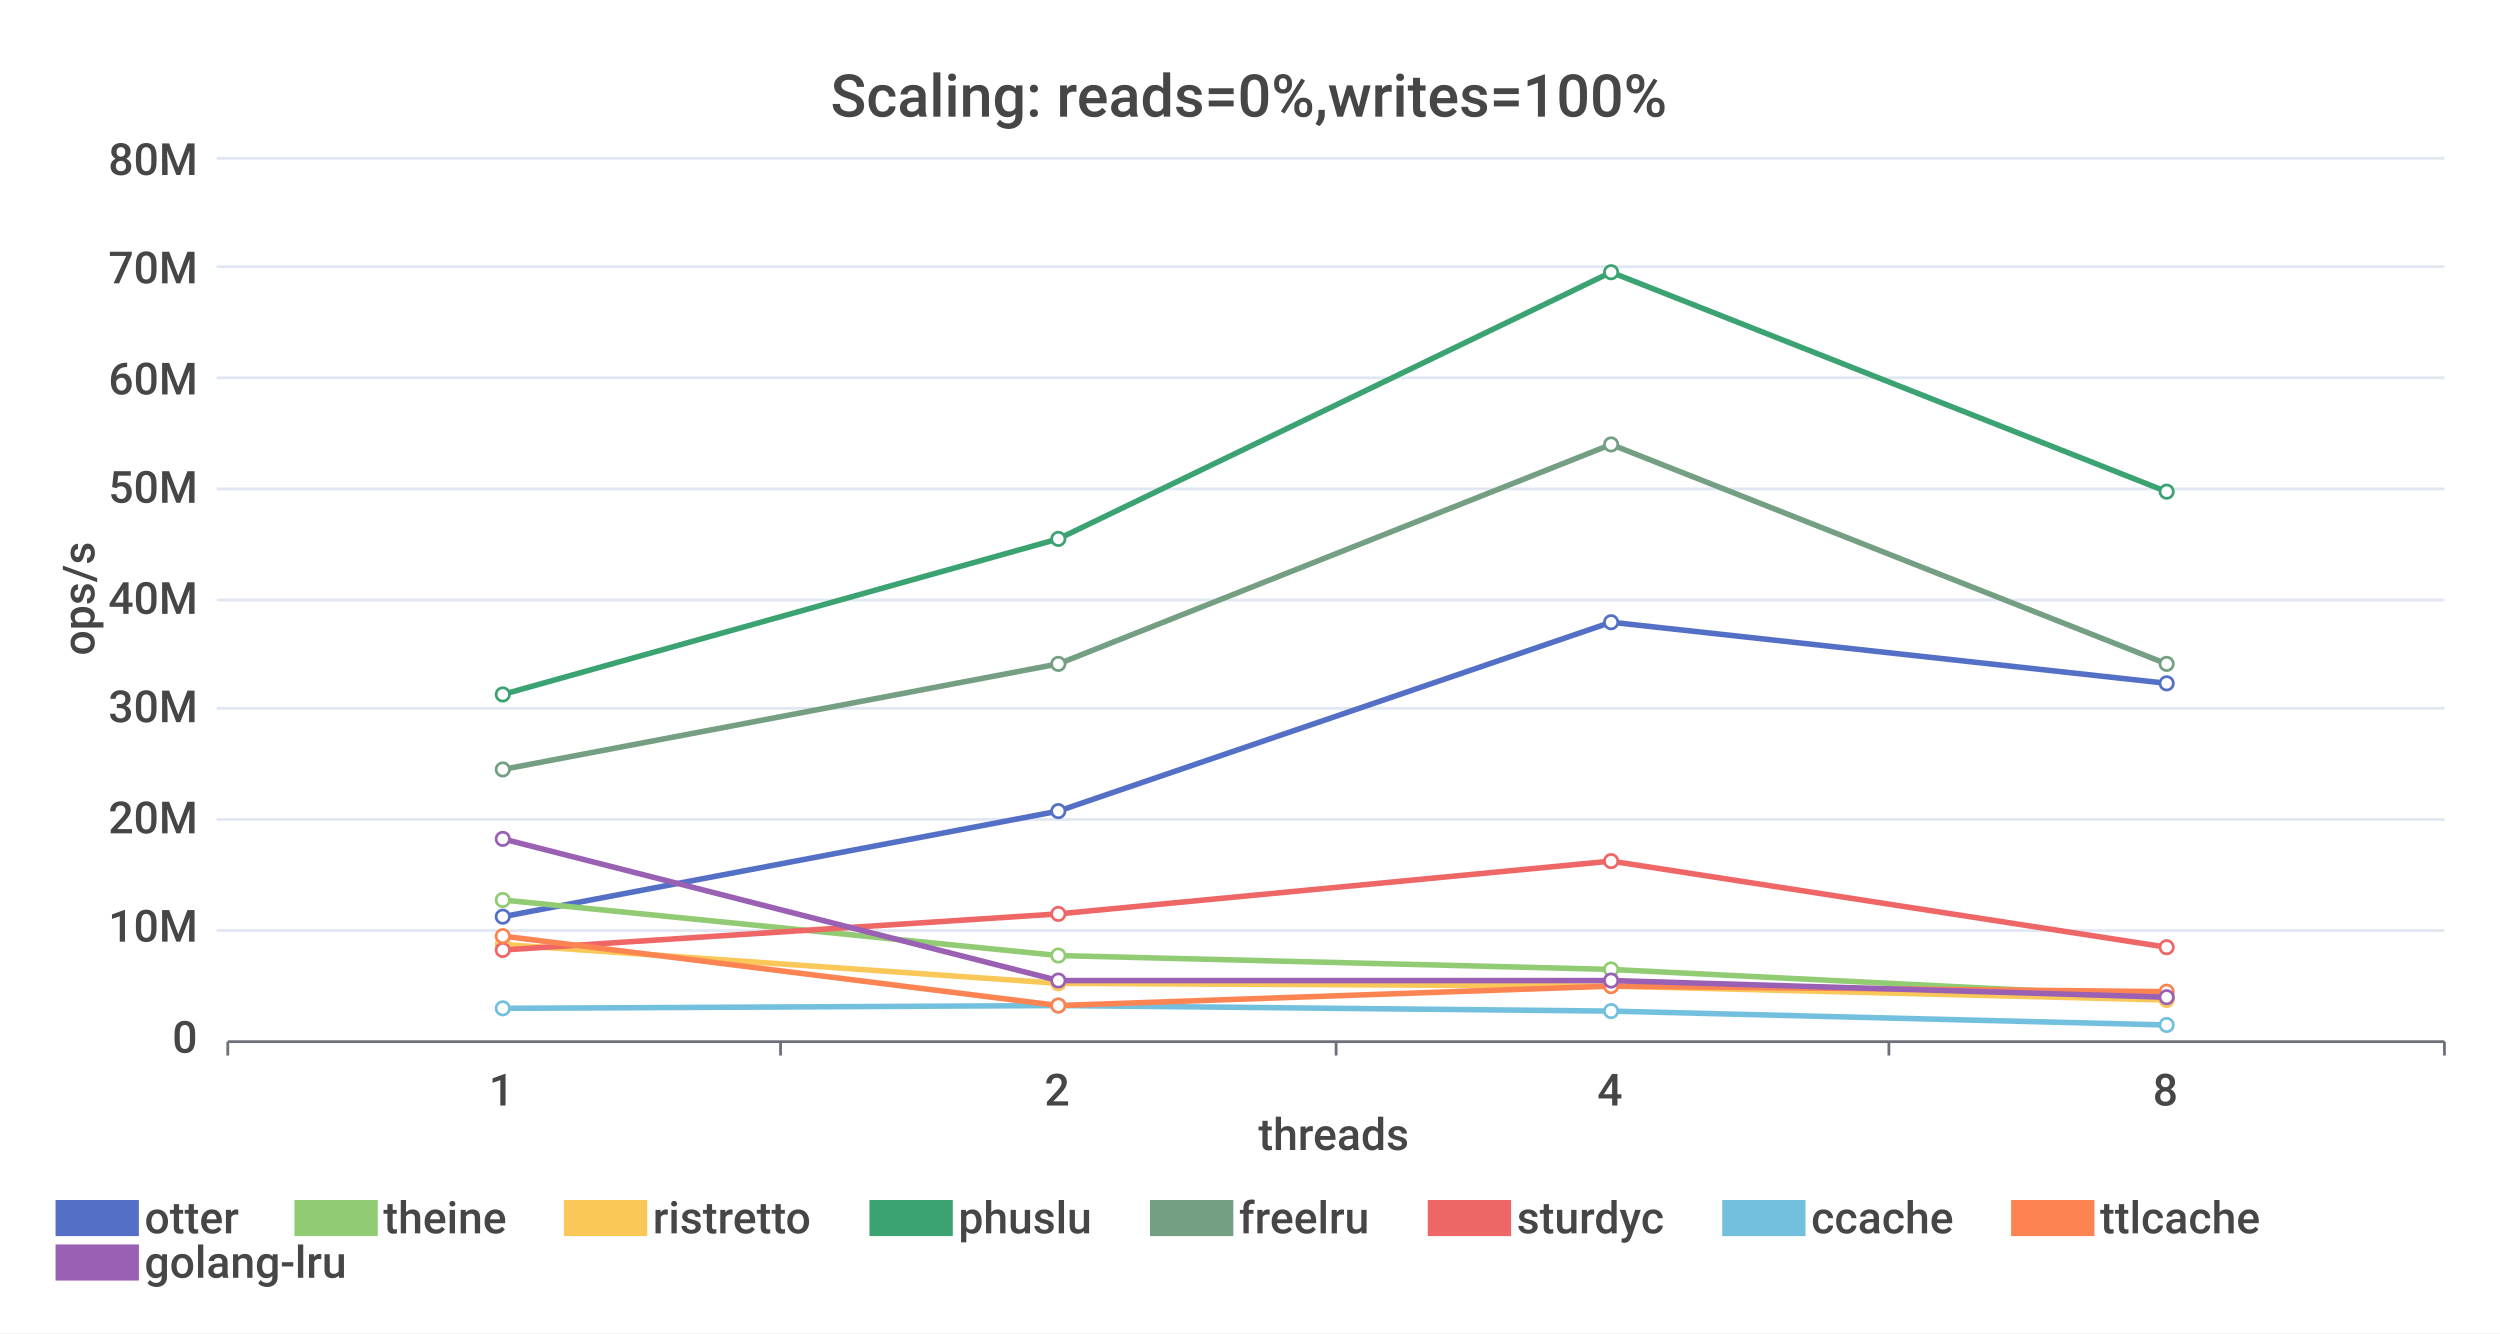
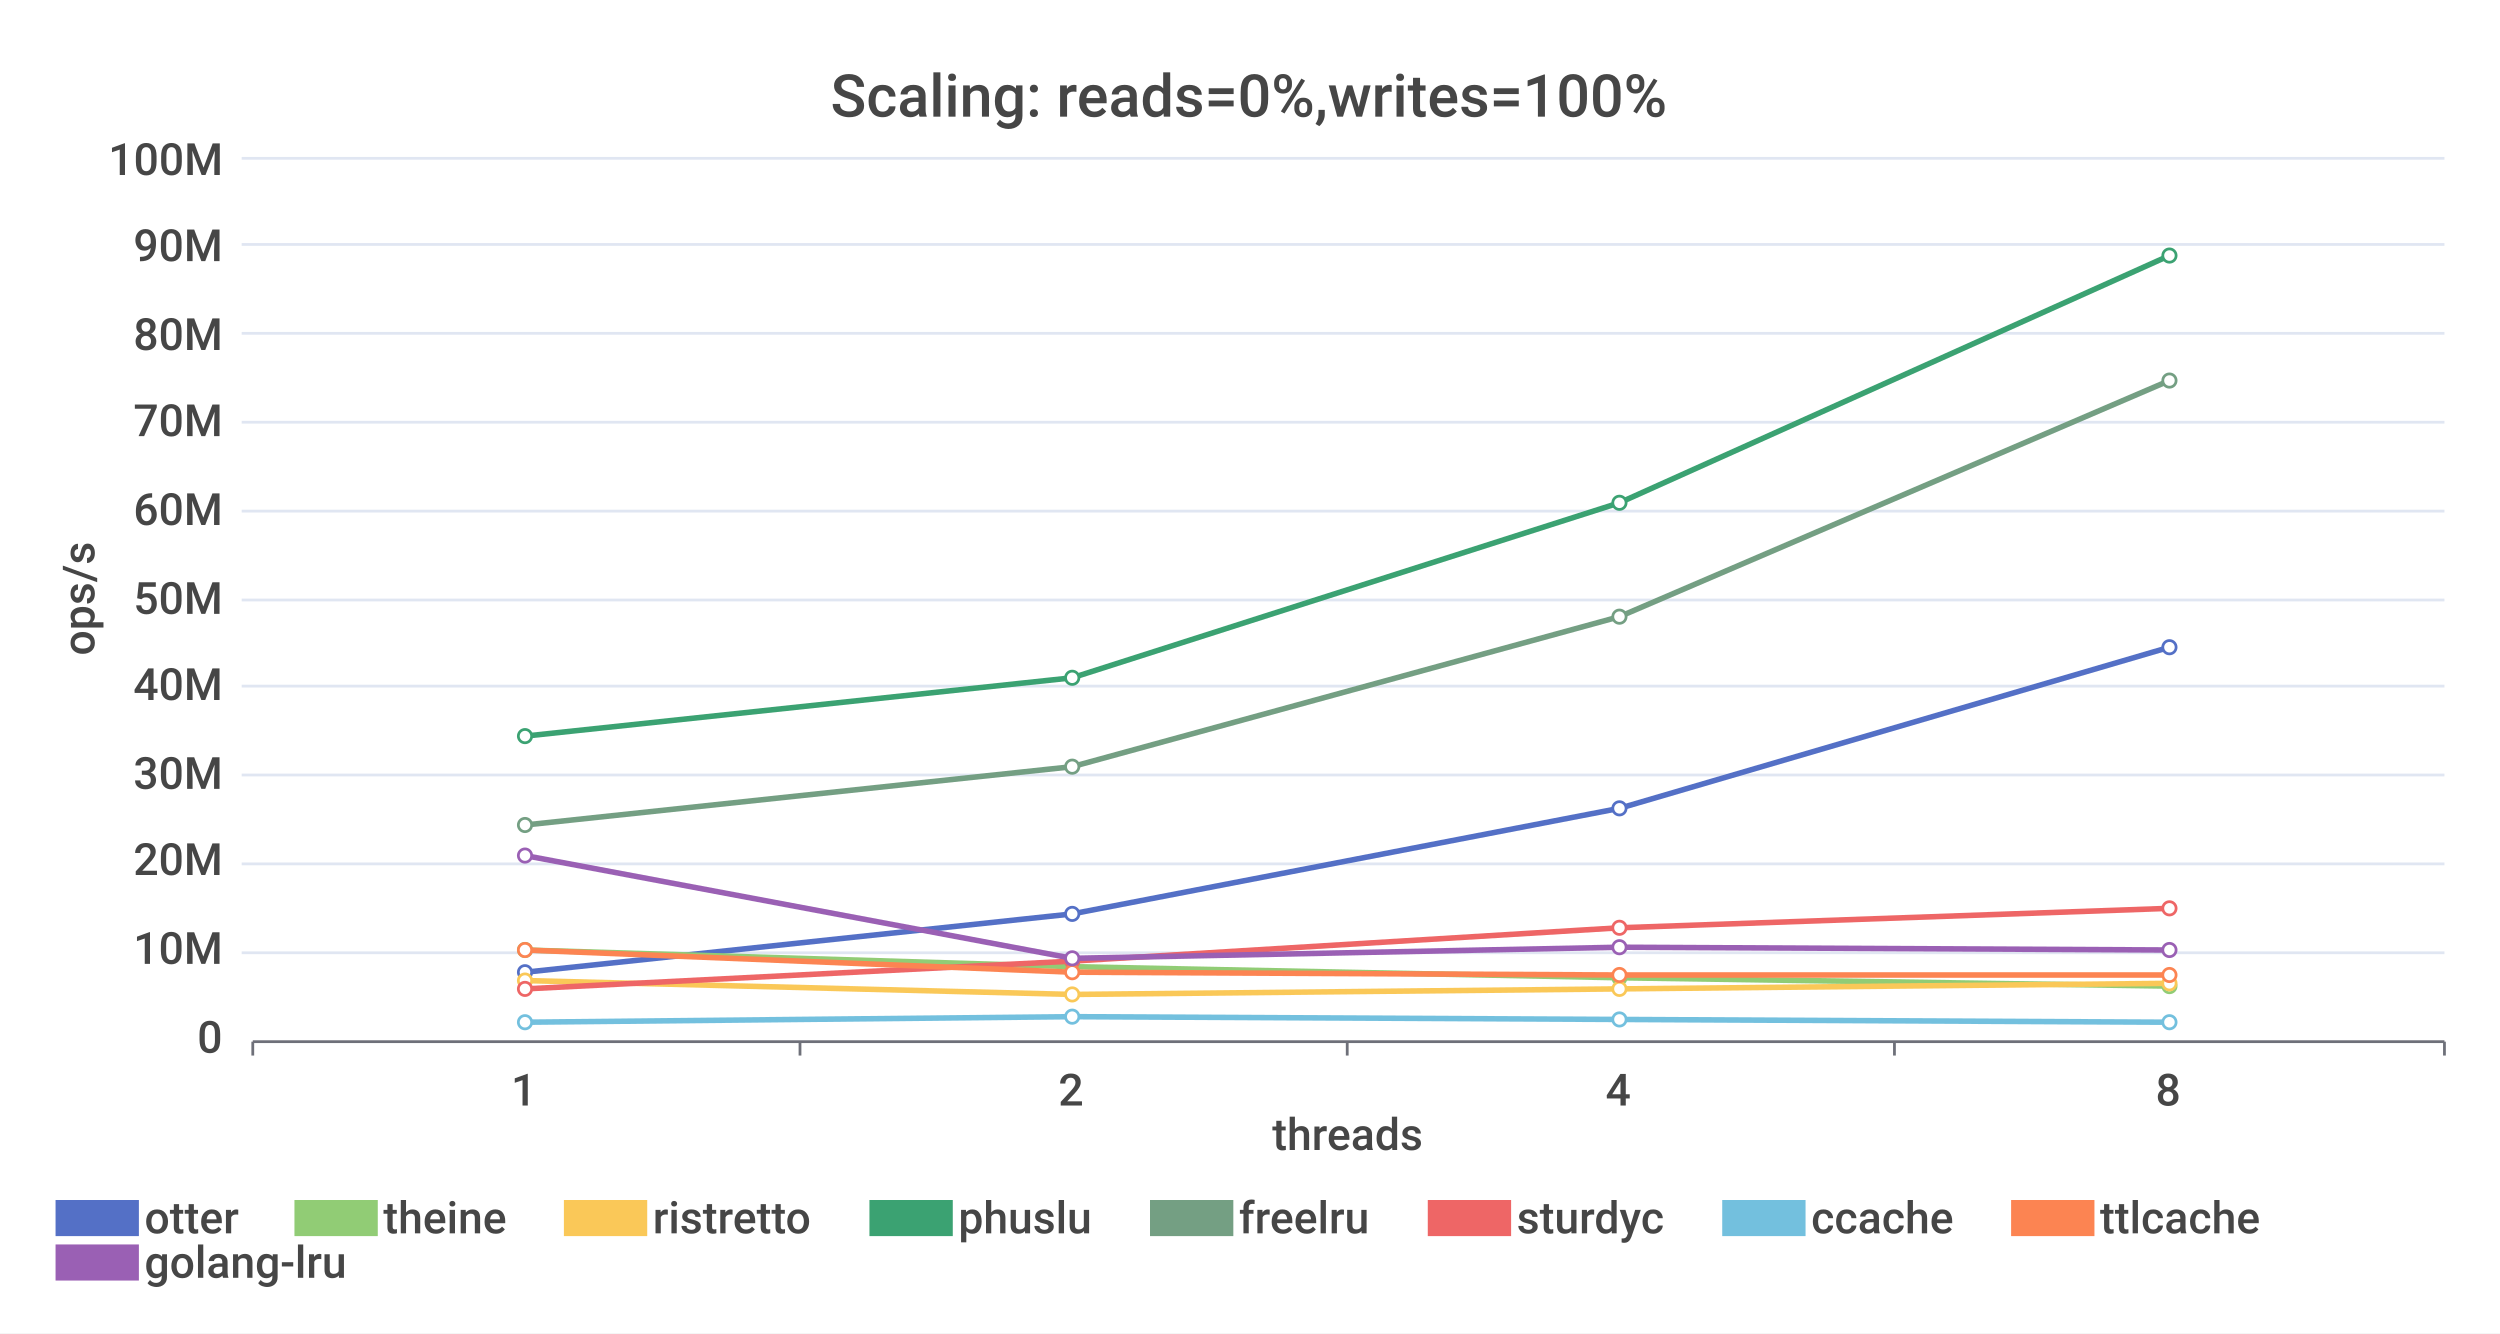
<svg xmlns="http://www.w3.org/2000/svg" viewBox="0 0 900 480">
  <path d="M 0 0 L 900 0 L 900 480 L 0 480 L 0 0" style="stroke:none;fill:white" />
  <text x="299" y="42" style="stroke:none;fill:rgb(70,70,70);font-size:21.3px;font-family:'Roboto Medium',sans-serif">Scaling: reads=0%,writes=100%</text>
  <path d="M 20 432 L 50 432 L 50 445 L 20 445 L 20 432" style="stroke:none;fill:rgb(84,112,198)" />
  <text x="52" y="444" style="stroke:none;fill:rgb(70,70,70);font-size:16px;font-family:'Roboto Medium',sans-serif">otter</text>
  <path d="M 106 432 L 136 432 L 136 445 L 106 445 L 106 432" style="stroke:none;fill:rgb(145,204,117)" />
  <text x="138" y="444" style="stroke:none;fill:rgb(70,70,70);font-size:16px;font-family:'Roboto Medium',sans-serif">theine</text>
  <path d="M 203 432 L 233 432 L 233 445 L 203 445 L 203 432" style="stroke:none;fill:rgb(250,200,88)" />
  <text x="235" y="444" style="stroke:none;fill:rgb(70,70,70);font-size:16px;font-family:'Roboto Medium',sans-serif">ristretto</text>
  <path d="M 313 432 L 343 432 L 343 445 L 313 445 L 313 432" style="stroke:none;fill:rgb(59,162,114)" />
  <text x="345" y="444" style="stroke:none;fill:rgb(70,70,70);font-size:16px;font-family:'Roboto Medium',sans-serif">phuslu</text>
  <path d="M 414 432 L 444 432 L 444 445 L 414 445 L 414 432" style="stroke:none;fill:rgb(116,159,131)" />
  <text x="446" y="444" style="stroke:none;fill:rgb(70,70,70);font-size:16px;font-family:'Roboto Medium',sans-serif">freelru</text>
  <path d="M 514 432 L 544 432 L 544 445 L 514 445 L 514 432" style="stroke:none;fill:rgb(238,102,102)" />
  <text x="546" y="444" style="stroke:none;fill:rgb(70,70,70);font-size:16px;font-family:'Roboto Medium',sans-serif">sturdyc</text>
  <path d="M 620 432 L 650 432 L 650 445 L 620 445 L 620 432" style="stroke:none;fill:rgb(115,192,222)" />
  <text x="652" y="444" style="stroke:none;fill:rgb(70,70,70);font-size:16px;font-family:'Roboto Medium',sans-serif">ccache</text>
  <path d="M 724 432 L 754 432 L 754 445 L 724 445 L 724 432" style="stroke:none;fill:rgb(252,132,82)" />
  <text x="756" y="444" style="stroke:none;fill:rgb(70,70,70);font-size:16px;font-family:'Roboto Medium',sans-serif">ttlcache</text>
  <path d="M 20 448 L 50 448 L 50 461 L 20 461 L 20 448" style="stroke:none;fill:rgb(154,96,180)" />
  <text x="52" y="460" style="stroke:none;fill:rgb(70,70,70);font-size:16px;font-family:'Roboto Medium',sans-serif">golang-lru</text>
  <text x="34" y="236" style="stroke:none;fill:rgb(70,70,70);font-size:16px;font-family:'Roboto Medium',sans-serif" transform="rotate(270.00,34,236)">ops/s</text>
-   <text x="39" y="63" style="stroke:none;fill:rgb(70,70,70);font-size:16px;font-family:'Roboto Medium',sans-serif">80M</text>
-   <text x="39" y="102" style="stroke:none;fill:rgb(70,70,70);font-size:16px;font-family:'Roboto Medium',sans-serif">70M</text>
-   <text x="39" y="142" style="stroke:none;fill:rgb(70,70,70);font-size:16px;font-family:'Roboto Medium',sans-serif">60M</text>
-   <text x="39" y="181" style="stroke:none;fill:rgb(70,70,70);font-size:16px;font-family:'Roboto Medium',sans-serif">50M</text>
-   <text x="39" y="221" style="stroke:none;fill:rgb(70,70,70);font-size:16px;font-family:'Roboto Medium',sans-serif">40M</text>
-   <text x="39" y="260" style="stroke:none;fill:rgb(70,70,70);font-size:16px;font-family:'Roboto Medium',sans-serif">30M</text>
-   <text x="39" y="300" style="stroke:none;fill:rgb(70,70,70);font-size:16px;font-family:'Roboto Medium',sans-serif">20M</text>
-   <text x="39" y="339" style="stroke:none;fill:rgb(70,70,70);font-size:16px;font-family:'Roboto Medium',sans-serif">10M</text>
-   <text x="62" y="379" style="stroke:none;fill:rgb(70,70,70);font-size:16px;font-family:'Roboto Medium',sans-serif">0</text>
-   <path d="M 78 57 L 880 57" style="stroke-width:1;stroke:rgb(224,230,242);fill:none" />
-   <path d="M 78 96 L 880 96" style="stroke-width:1;stroke:rgb(224,230,242);fill:none" />
-   <path d="M 78 136 L 880 136" style="stroke-width:1;stroke:rgb(224,230,242);fill:none" />
-   <path d="M 78 176 L 880 176" style="stroke-width:1;stroke:rgb(224,230,242);fill:none" />
-   <path d="M 78 216 L 880 216" style="stroke-width:1;stroke:rgb(224,230,242);fill:none" />
-   <path d="M 78 255 L 880 255" style="stroke-width:1;stroke:rgb(224,230,242);fill:none" />
-   <path d="M 78 295 L 880 295" style="stroke-width:1;stroke:rgb(224,230,242);fill:none" />
-   <path d="M 78 335 L 880 335" style="stroke-width:1;stroke:rgb(224,230,242);fill:none" />
-   <text x="453" y="414" style="stroke:none;fill:rgb(70,70,70);font-size:16px;font-family:'Roboto Medium',sans-serif">threads</text>
-   <path d="M 82 375 L 880 375" style="stroke-width:1;stroke:rgb(110,112,121);fill:none" />
-   <path d="M 82 380 L 82 375" style="stroke-width:1;stroke:rgb(110,112,121);fill:none" />
-   <path d="M 281 380 L 281 375" style="stroke-width:1;stroke:rgb(110,112,121);fill:none" />
-   <path d="M 481 380 L 481 375" style="stroke-width:1;stroke:rgb(110,112,121);fill:none" />
-   <path d="M 680 380 L 680 375" style="stroke-width:1;stroke:rgb(110,112,121);fill:none" />
+   <text x="39" y="63" style="stroke:none;fill:rgb(70,70,70);font-size:16px;font-family:'Roboto Medium',sans-serif">100M</text>
+   <text x="48" y="94" style="stroke:none;fill:rgb(70,70,70);font-size:16px;font-family:'Roboto Medium',sans-serif">90M</text>
+   <text x="48" y="126" style="stroke:none;fill:rgb(70,70,70);font-size:16px;font-family:'Roboto Medium',sans-serif">80M</text>
+   <text x="48" y="157" style="stroke:none;fill:rgb(70,70,70);font-size:16px;font-family:'Roboto Medium',sans-serif">70M</text>
+   <text x="48" y="189" style="stroke:none;fill:rgb(70,70,70);font-size:16px;font-family:'Roboto Medium',sans-serif">60M</text>
+   <text x="48" y="221" style="stroke:none;fill:rgb(70,70,70);font-size:16px;font-family:'Roboto Medium',sans-serif">50M</text>
+   <text x="48" y="252" style="stroke:none;fill:rgb(70,70,70);font-size:16px;font-family:'Roboto Medium',sans-serif">40M</text>
+   <text x="48" y="284" style="stroke:none;fill:rgb(70,70,70);font-size:16px;font-family:'Roboto Medium',sans-serif">30M</text>
+   <text x="48" y="315" style="stroke:none;fill:rgb(70,70,70);font-size:16px;font-family:'Roboto Medium',sans-serif">20M</text>
+   <text x="48" y="347" style="stroke:none;fill:rgb(70,70,70);font-size:16px;font-family:'Roboto Medium',sans-serif">10M</text>
+   <text x="71" y="379" style="stroke:none;fill:rgb(70,70,70);font-size:16px;font-family:'Roboto Medium',sans-serif">0</text>
+   <path d="M 87 57 L 880 57" style="stroke-width:1;stroke:rgb(224,230,242);fill:none" />
+   <path d="M 87 88 L 880 88" style="stroke-width:1;stroke:rgb(224,230,242);fill:none" />
+   <path d="M 87 120 L 880 120" style="stroke-width:1;stroke:rgb(224,230,242);fill:none" />
+   <path d="M 87 152 L 880 152" style="stroke-width:1;stroke:rgb(224,230,242);fill:none" />
+   <path d="M 87 184 L 880 184" style="stroke-width:1;stroke:rgb(224,230,242);fill:none" />
+   <path d="M 87 216 L 880 216" style="stroke-width:1;stroke:rgb(224,230,242);fill:none" />
+   <path d="M 87 247 L 880 247" style="stroke-width:1;stroke:rgb(224,230,242);fill:none" />
+   <path d="M 87 279 L 880 279" style="stroke-width:1;stroke:rgb(224,230,242);fill:none" />
+   <path d="M 87 311 L 880 311" style="stroke-width:1;stroke:rgb(224,230,242);fill:none" />
+   <path d="M 87 343 L 880 343" style="stroke-width:1;stroke:rgb(224,230,242);fill:none" />
+   <text x="458" y="414" style="stroke:none;fill:rgb(70,70,70);font-size:16px;font-family:'Roboto Medium',sans-serif">threads</text>
+   <path d="M 91 375 L 880 375" style="stroke-width:1;stroke:rgb(110,112,121);fill:none" />
+   <path d="M 91 380 L 91 375" style="stroke-width:1;stroke:rgb(110,112,121);fill:none" />
+   <path d="M 288 380 L 288 375" style="stroke-width:1;stroke:rgb(110,112,121);fill:none" />
+   <path d="M 485 380 L 485 375" style="stroke-width:1;stroke:rgb(110,112,121);fill:none" />
+   <path d="M 682 380 L 682 375" style="stroke-width:1;stroke:rgb(110,112,121);fill:none" />
  <path d="M 880 380 L 880 375" style="stroke-width:1;stroke:rgb(110,112,121);fill:none" />
-   <text x="176" y="398" style="stroke:none;fill:rgb(70,70,70);font-size:16px;font-family:'Roboto Medium',sans-serif">1</text>
-   <text x="376" y="398" style="stroke:none;fill:rgb(70,70,70);font-size:16px;font-family:'Roboto Medium',sans-serif">2</text>
-   <text x="575" y="398" style="stroke:none;fill:rgb(70,70,70);font-size:16px;font-family:'Roboto Medium',sans-serif">4</text>
-   <text x="775" y="398" style="stroke:none;fill:rgb(70,70,70);font-size:16px;font-family:'Roboto Medium',sans-serif">8</text>
-   <path d="M 181 330 L 381 292 L 580 224 L 780 246" style="stroke-width:2;stroke:rgb(84,112,198);fill:none" />
-   <circle cx="181" cy="330" r="2.4" style="stroke-width:1;stroke:rgb(84,112,198);fill:white" />
-   <circle cx="381" cy="292" r="2.4" style="stroke-width:1;stroke:rgb(84,112,198);fill:white" />
-   <circle cx="580" cy="224" r="2.4" style="stroke-width:1;stroke:rgb(84,112,198);fill:white" />
-   <circle cx="780" cy="246" r="2.4" style="stroke-width:1;stroke:rgb(84,112,198);fill:white" />
-   <path d="M 181 324 L 381 344 L 580 349 L 780 359" style="stroke-width:2;stroke:rgb(145,204,117);fill:none" />
-   <circle cx="181" cy="324" r="2.4" style="stroke-width:1;stroke:rgb(145,204,117);fill:white" />
-   <circle cx="381" cy="344" r="2.4" style="stroke-width:1;stroke:rgb(145,204,117);fill:white" />
-   <circle cx="580" cy="349" r="2.4" style="stroke-width:1;stroke:rgb(145,204,117);fill:white" />
-   <circle cx="780" cy="359" r="2.4" style="stroke-width:1;stroke:rgb(145,204,117);fill:white" />
-   <path d="M 181 340 L 381 354 L 580 355 L 780 360" style="stroke-width:2;stroke:rgb(250,200,88);fill:none" />
-   <circle cx="181" cy="340" r="2.4" style="stroke-width:1;stroke:rgb(250,200,88);fill:white" />
-   <circle cx="381" cy="354" r="2.4" style="stroke-width:1;stroke:rgb(250,200,88);fill:white" />
-   <circle cx="580" cy="355" r="2.4" style="stroke-width:1;stroke:rgb(250,200,88);fill:white" />
-   <circle cx="780" cy="360" r="2.4" style="stroke-width:1;stroke:rgb(250,200,88);fill:white" />
-   <path d="M 181 250 L 381 194 L 580 98 L 780 177" style="stroke-width:2;stroke:rgb(59,162,114);fill:none" />
-   <circle cx="181" cy="250" r="2.4" style="stroke-width:1;stroke:rgb(59,162,114);fill:white" />
-   <circle cx="381" cy="194" r="2.4" style="stroke-width:1;stroke:rgb(59,162,114);fill:white" />
-   <circle cx="580" cy="98" r="2.4" style="stroke-width:1;stroke:rgb(59,162,114);fill:white" />
-   <circle cx="780" cy="177" r="2.4" style="stroke-width:1;stroke:rgb(59,162,114);fill:white" />
-   <path d="M 181 277 L 381 239 L 580 160 L 780 239" style="stroke-width:2;stroke:rgb(116,159,131);fill:none" />
-   <circle cx="181" cy="277" r="2.4" style="stroke-width:1;stroke:rgb(116,159,131);fill:white" />
-   <circle cx="381" cy="239" r="2.4" style="stroke-width:1;stroke:rgb(116,159,131);fill:white" />
-   <circle cx="580" cy="160" r="2.4" style="stroke-width:1;stroke:rgb(116,159,131);fill:white" />
-   <circle cx="780" cy="239" r="2.4" style="stroke-width:1;stroke:rgb(116,159,131);fill:white" />
-   <path d="M 181 342 L 381 329 L 580 310 L 780 341" style="stroke-width:2;stroke:rgb(238,102,102);fill:none" />
-   <circle cx="181" cy="342" r="2.4" style="stroke-width:1;stroke:rgb(238,102,102);fill:white" />
-   <circle cx="381" cy="329" r="2.4" style="stroke-width:1;stroke:rgb(238,102,102);fill:white" />
-   <circle cx="580" cy="310" r="2.4" style="stroke-width:1;stroke:rgb(238,102,102);fill:white" />
-   <circle cx="780" cy="341" r="2.4" style="stroke-width:1;stroke:rgb(238,102,102);fill:white" />
-   <path d="M 181 363 L 381 362 L 580 364 L 780 369" style="stroke-width:2;stroke:rgb(115,192,222);fill:none" />
-   <circle cx="181" cy="363" r="2.4" style="stroke-width:1;stroke:rgb(115,192,222);fill:white" />
-   <circle cx="381" cy="362" r="2.4" style="stroke-width:1;stroke:rgb(115,192,222);fill:white" />
-   <circle cx="580" cy="364" r="2.4" style="stroke-width:1;stroke:rgb(115,192,222);fill:white" />
-   <circle cx="780" cy="369" r="2.4" style="stroke-width:1;stroke:rgb(115,192,222);fill:white" />
-   <path d="M 181 337 L 381 362 L 580 355 L 780 357" style="stroke-width:2;stroke:rgb(252,132,82);fill:none" />
-   <circle cx="181" cy="337" r="2.4" style="stroke-width:1;stroke:rgb(252,132,82);fill:white" />
-   <circle cx="381" cy="362" r="2.4" style="stroke-width:1;stroke:rgb(252,132,82);fill:white" />
-   <circle cx="580" cy="355" r="2.4" style="stroke-width:1;stroke:rgb(252,132,82);fill:white" />
-   <circle cx="780" cy="357" r="2.4" style="stroke-width:1;stroke:rgb(252,132,82);fill:white" />
-   <path d="M 181 302 L 381 353 L 580 353 L 780 359" style="stroke-width:2;stroke:rgb(154,96,180);fill:none" />
-   <circle cx="181" cy="302" r="2.4" style="stroke-width:1;stroke:rgb(154,96,180);fill:white" />
-   <circle cx="381" cy="353" r="2.4" style="stroke-width:1;stroke:rgb(154,96,180);fill:white" />
-   <circle cx="580" cy="353" r="2.4" style="stroke-width:1;stroke:rgb(154,96,180);fill:white" />
-   <circle cx="780" cy="359" r="2.4" style="stroke-width:1;stroke:rgb(154,96,180);fill:white" />
+   <text x="184" y="398" style="stroke:none;fill:rgb(70,70,70);font-size:16px;font-family:'Roboto Medium',sans-serif">1</text>
+   <text x="381" y="398" style="stroke:none;fill:rgb(70,70,70);font-size:16px;font-family:'Roboto Medium',sans-serif">2</text>
+   <text x="578" y="398" style="stroke:none;fill:rgb(70,70,70);font-size:16px;font-family:'Roboto Medium',sans-serif">4</text>
+   <text x="776" y="398" style="stroke:none;fill:rgb(70,70,70);font-size:16px;font-family:'Roboto Medium',sans-serif">8</text>
+   <path d="M 189 350 L 386 329 L 583 291 L 781 233" style="stroke-width:2;stroke:rgb(84,112,198);fill:none" />
+   <circle cx="189" cy="350" r="2.4" style="stroke-width:1;stroke:rgb(84,112,198);fill:white" />
+   <circle cx="386" cy="329" r="2.4" style="stroke-width:1;stroke:rgb(84,112,198);fill:white" />
+   <circle cx="583" cy="291" r="2.4" style="stroke-width:1;stroke:rgb(84,112,198);fill:white" />
+   <circle cx="781" cy="233" r="2.4" style="stroke-width:1;stroke:rgb(84,112,198);fill:white" />
+   <path d="M 189 342 L 386 348 L 583 352 L 781 355" style="stroke-width:2;stroke:rgb(145,204,117);fill:none" />
+   <circle cx="189" cy="342" r="2.4" style="stroke-width:1;stroke:rgb(145,204,117);fill:white" />
+   <circle cx="386" cy="348" r="2.4" style="stroke-width:1;stroke:rgb(145,204,117);fill:white" />
+   <circle cx="583" cy="352" r="2.4" style="stroke-width:1;stroke:rgb(145,204,117);fill:white" />
+   <circle cx="781" cy="355" r="2.4" style="stroke-width:1;stroke:rgb(145,204,117);fill:white" />
+   <path d="M 189 353 L 386 358 L 583 356 L 781 354" style="stroke-width:2;stroke:rgb(250,200,88);fill:none" />
+   <circle cx="189" cy="353" r="2.4" style="stroke-width:1;stroke:rgb(250,200,88);fill:white" />
+   <circle cx="386" cy="358" r="2.4" style="stroke-width:1;stroke:rgb(250,200,88);fill:white" />
+   <circle cx="583" cy="356" r="2.4" style="stroke-width:1;stroke:rgb(250,200,88);fill:white" />
+   <circle cx="781" cy="354" r="2.4" style="stroke-width:1;stroke:rgb(250,200,88);fill:white" />
+   <path d="M 189 265 L 386 244 L 583 181 L 781 92" style="stroke-width:2;stroke:rgb(59,162,114);fill:none" />
+   <circle cx="189" cy="265" r="2.4" style="stroke-width:1;stroke:rgb(59,162,114);fill:white" />
+   <circle cx="386" cy="244" r="2.4" style="stroke-width:1;stroke:rgb(59,162,114);fill:white" />
+   <circle cx="583" cy="181" r="2.4" style="stroke-width:1;stroke:rgb(59,162,114);fill:white" />
+   <circle cx="781" cy="92" r="2.4" style="stroke-width:1;stroke:rgb(59,162,114);fill:white" />
+   <path d="M 189 297 L 386 276 L 583 222 L 781 137" style="stroke-width:2;stroke:rgb(116,159,131);fill:none" />
+   <circle cx="189" cy="297" r="2.4" style="stroke-width:1;stroke:rgb(116,159,131);fill:white" />
+   <circle cx="386" cy="276" r="2.4" style="stroke-width:1;stroke:rgb(116,159,131);fill:white" />
+   <circle cx="583" cy="222" r="2.4" style="stroke-width:1;stroke:rgb(116,159,131);fill:white" />
+   <circle cx="781" cy="137" r="2.4" style="stroke-width:1;stroke:rgb(116,159,131);fill:white" />
+   <path d="M 189 356 L 386 346 L 583 334 L 781 327" style="stroke-width:2;stroke:rgb(238,102,102);fill:none" />
+   <circle cx="189" cy="356" r="2.4" style="stroke-width:1;stroke:rgb(238,102,102);fill:white" />
+   <circle cx="386" cy="346" r="2.4" style="stroke-width:1;stroke:rgb(238,102,102);fill:white" />
+   <circle cx="583" cy="334" r="2.4" style="stroke-width:1;stroke:rgb(238,102,102);fill:white" />
+   <circle cx="781" cy="327" r="2.4" style="stroke-width:1;stroke:rgb(238,102,102);fill:white" />
+   <path d="M 189 368 L 386 366 L 583 367 L 781 368" style="stroke-width:2;stroke:rgb(115,192,222);fill:none" />
+   <circle cx="189" cy="368" r="2.4" style="stroke-width:1;stroke:rgb(115,192,222);fill:white" />
+   <circle cx="386" cy="366" r="2.4" style="stroke-width:1;stroke:rgb(115,192,222);fill:white" />
+   <circle cx="583" cy="367" r="2.4" style="stroke-width:1;stroke:rgb(115,192,222);fill:white" />
+   <circle cx="781" cy="368" r="2.4" style="stroke-width:1;stroke:rgb(115,192,222);fill:white" />
+   <path d="M 189 342 L 386 350 L 583 351 L 781 351" style="stroke-width:2;stroke:rgb(252,132,82);fill:none" />
+   <circle cx="189" cy="342" r="2.4" style="stroke-width:1;stroke:rgb(252,132,82);fill:white" />
+   <circle cx="386" cy="350" r="2.4" style="stroke-width:1;stroke:rgb(252,132,82);fill:white" />
+   <circle cx="583" cy="351" r="2.4" style="stroke-width:1;stroke:rgb(252,132,82);fill:white" />
+   <circle cx="781" cy="351" r="2.4" style="stroke-width:1;stroke:rgb(252,132,82);fill:white" />
+   <path d="M 189 308 L 386 345 L 583 341 L 781 342" style="stroke-width:2;stroke:rgb(154,96,180);fill:none" />
+   <circle cx="189" cy="308" r="2.4" style="stroke-width:1;stroke:rgb(154,96,180);fill:white" />
+   <circle cx="386" cy="345" r="2.4" style="stroke-width:1;stroke:rgb(154,96,180);fill:white" />
+   <circle cx="583" cy="341" r="2.4" style="stroke-width:1;stroke:rgb(154,96,180);fill:white" />
+   <circle cx="781" cy="342" r="2.4" style="stroke-width:1;stroke:rgb(154,96,180);fill:white" />
</svg>
